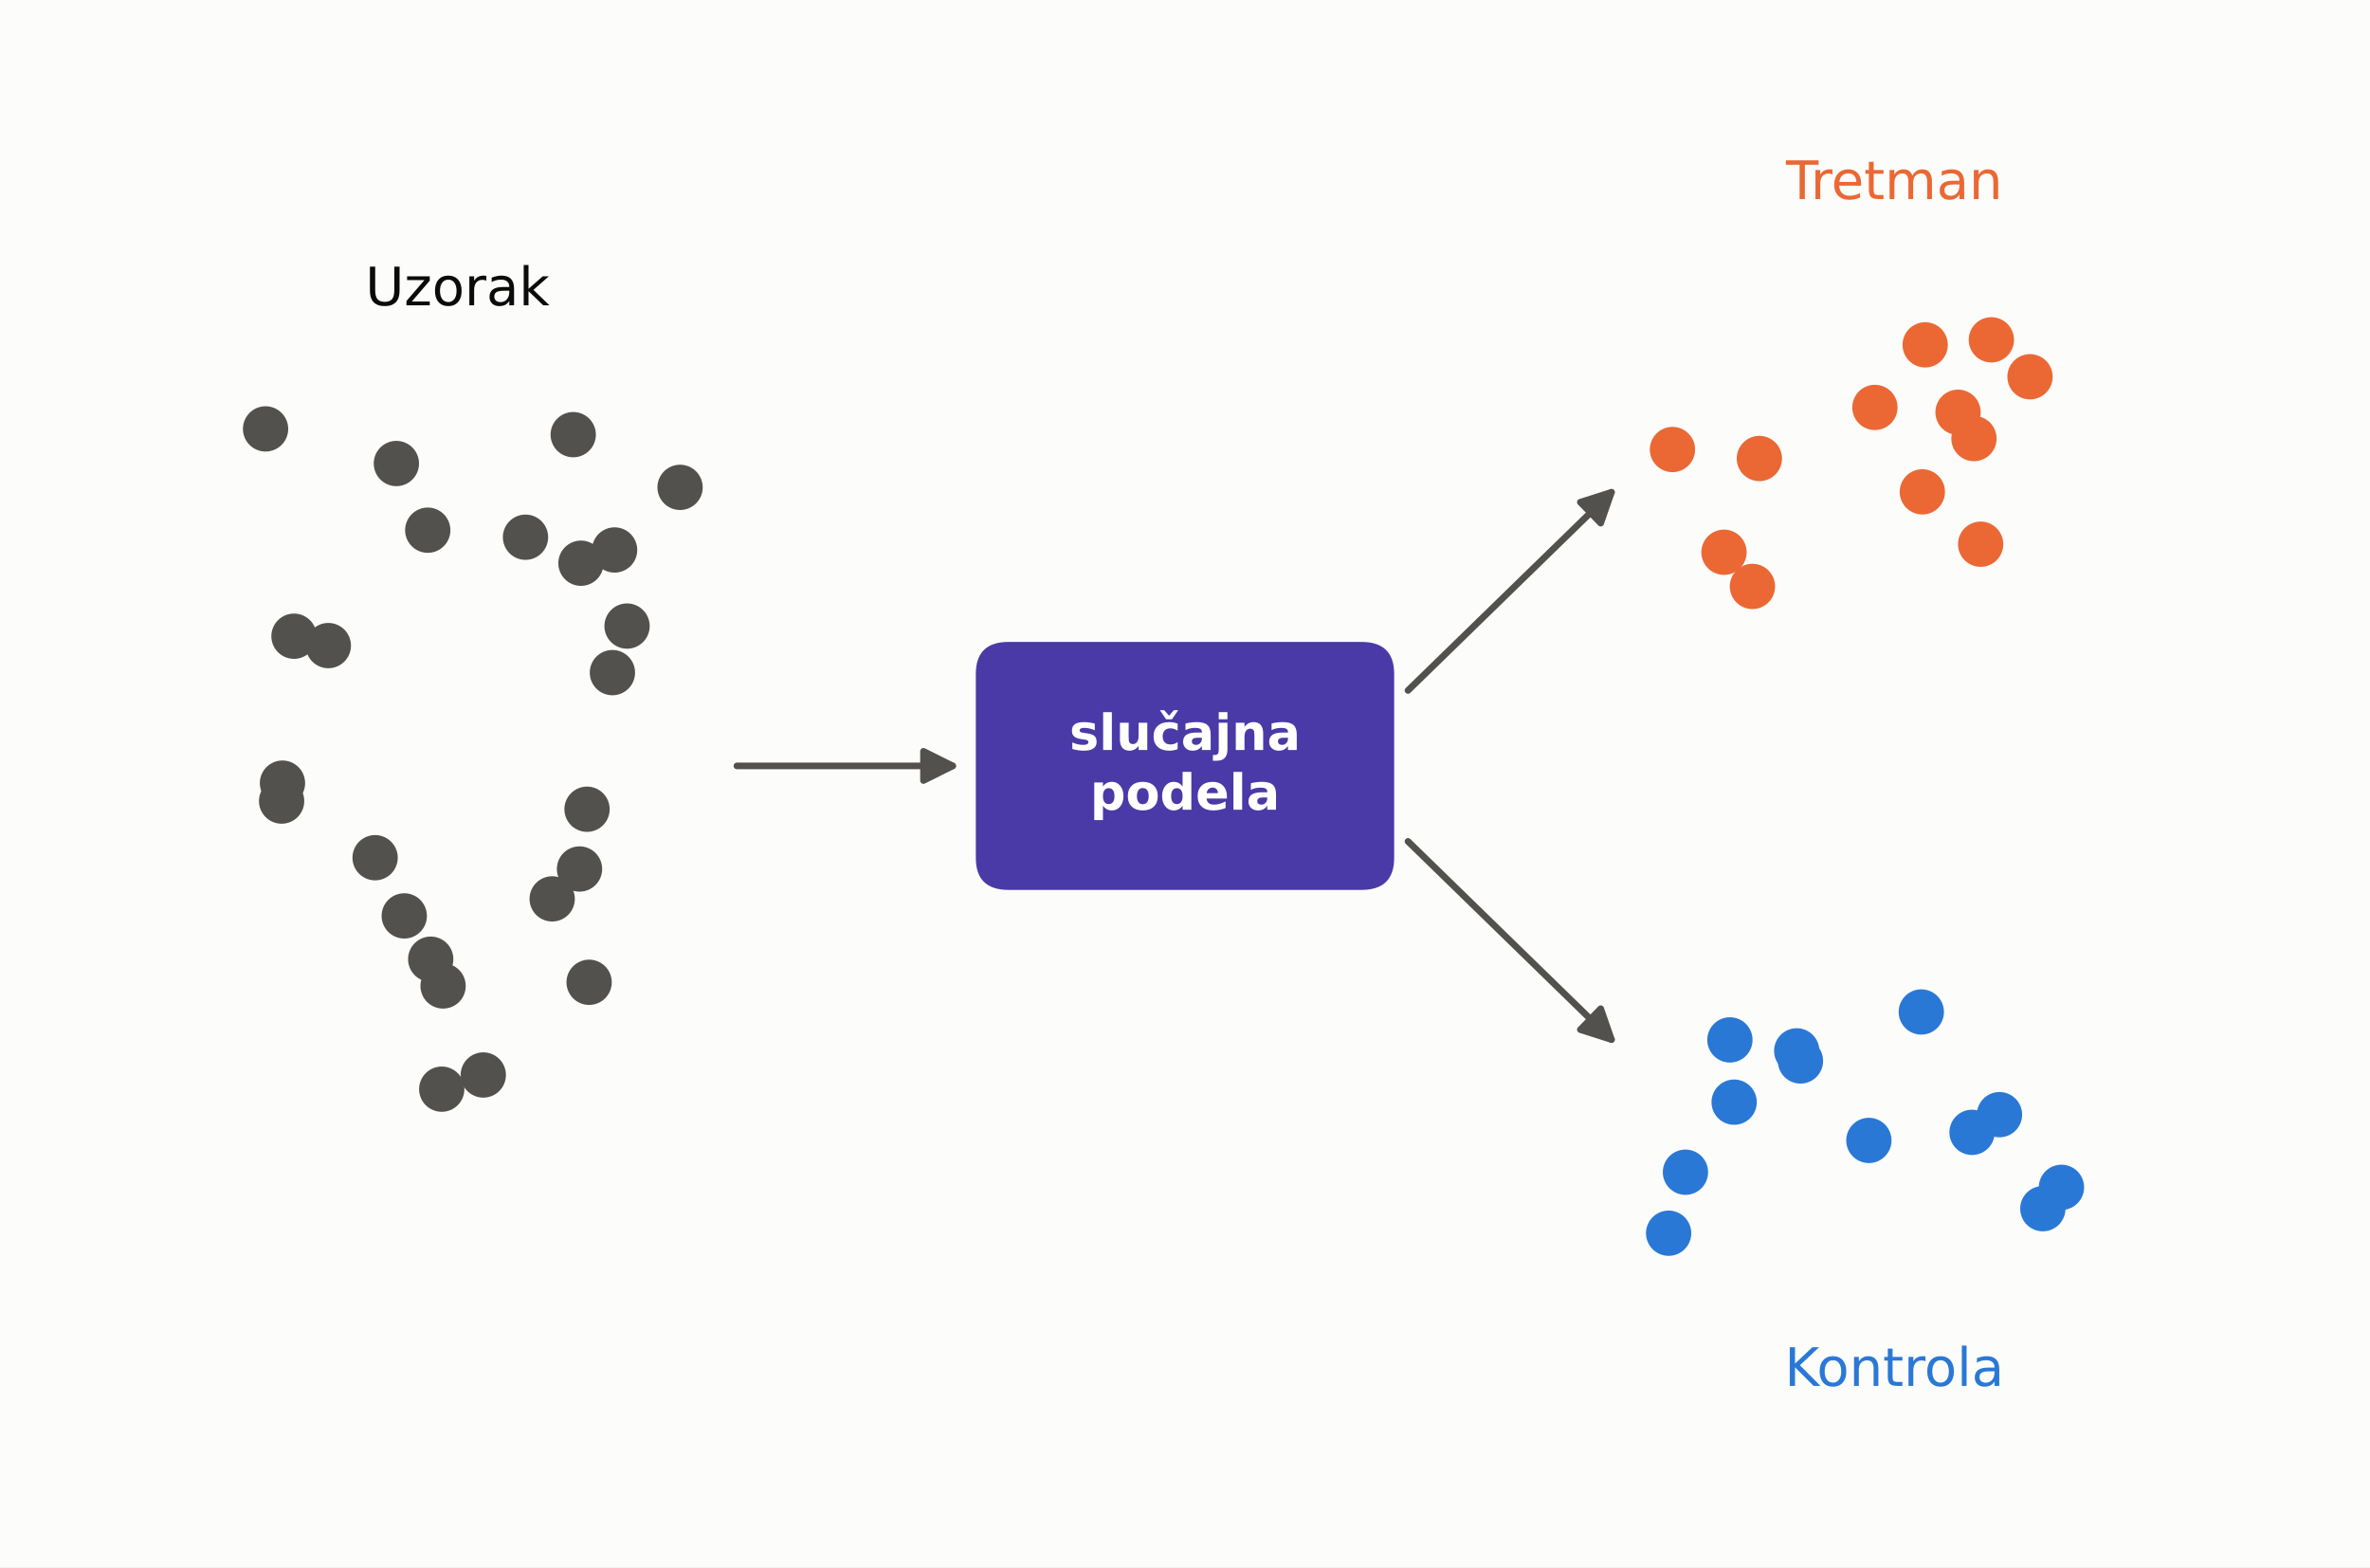
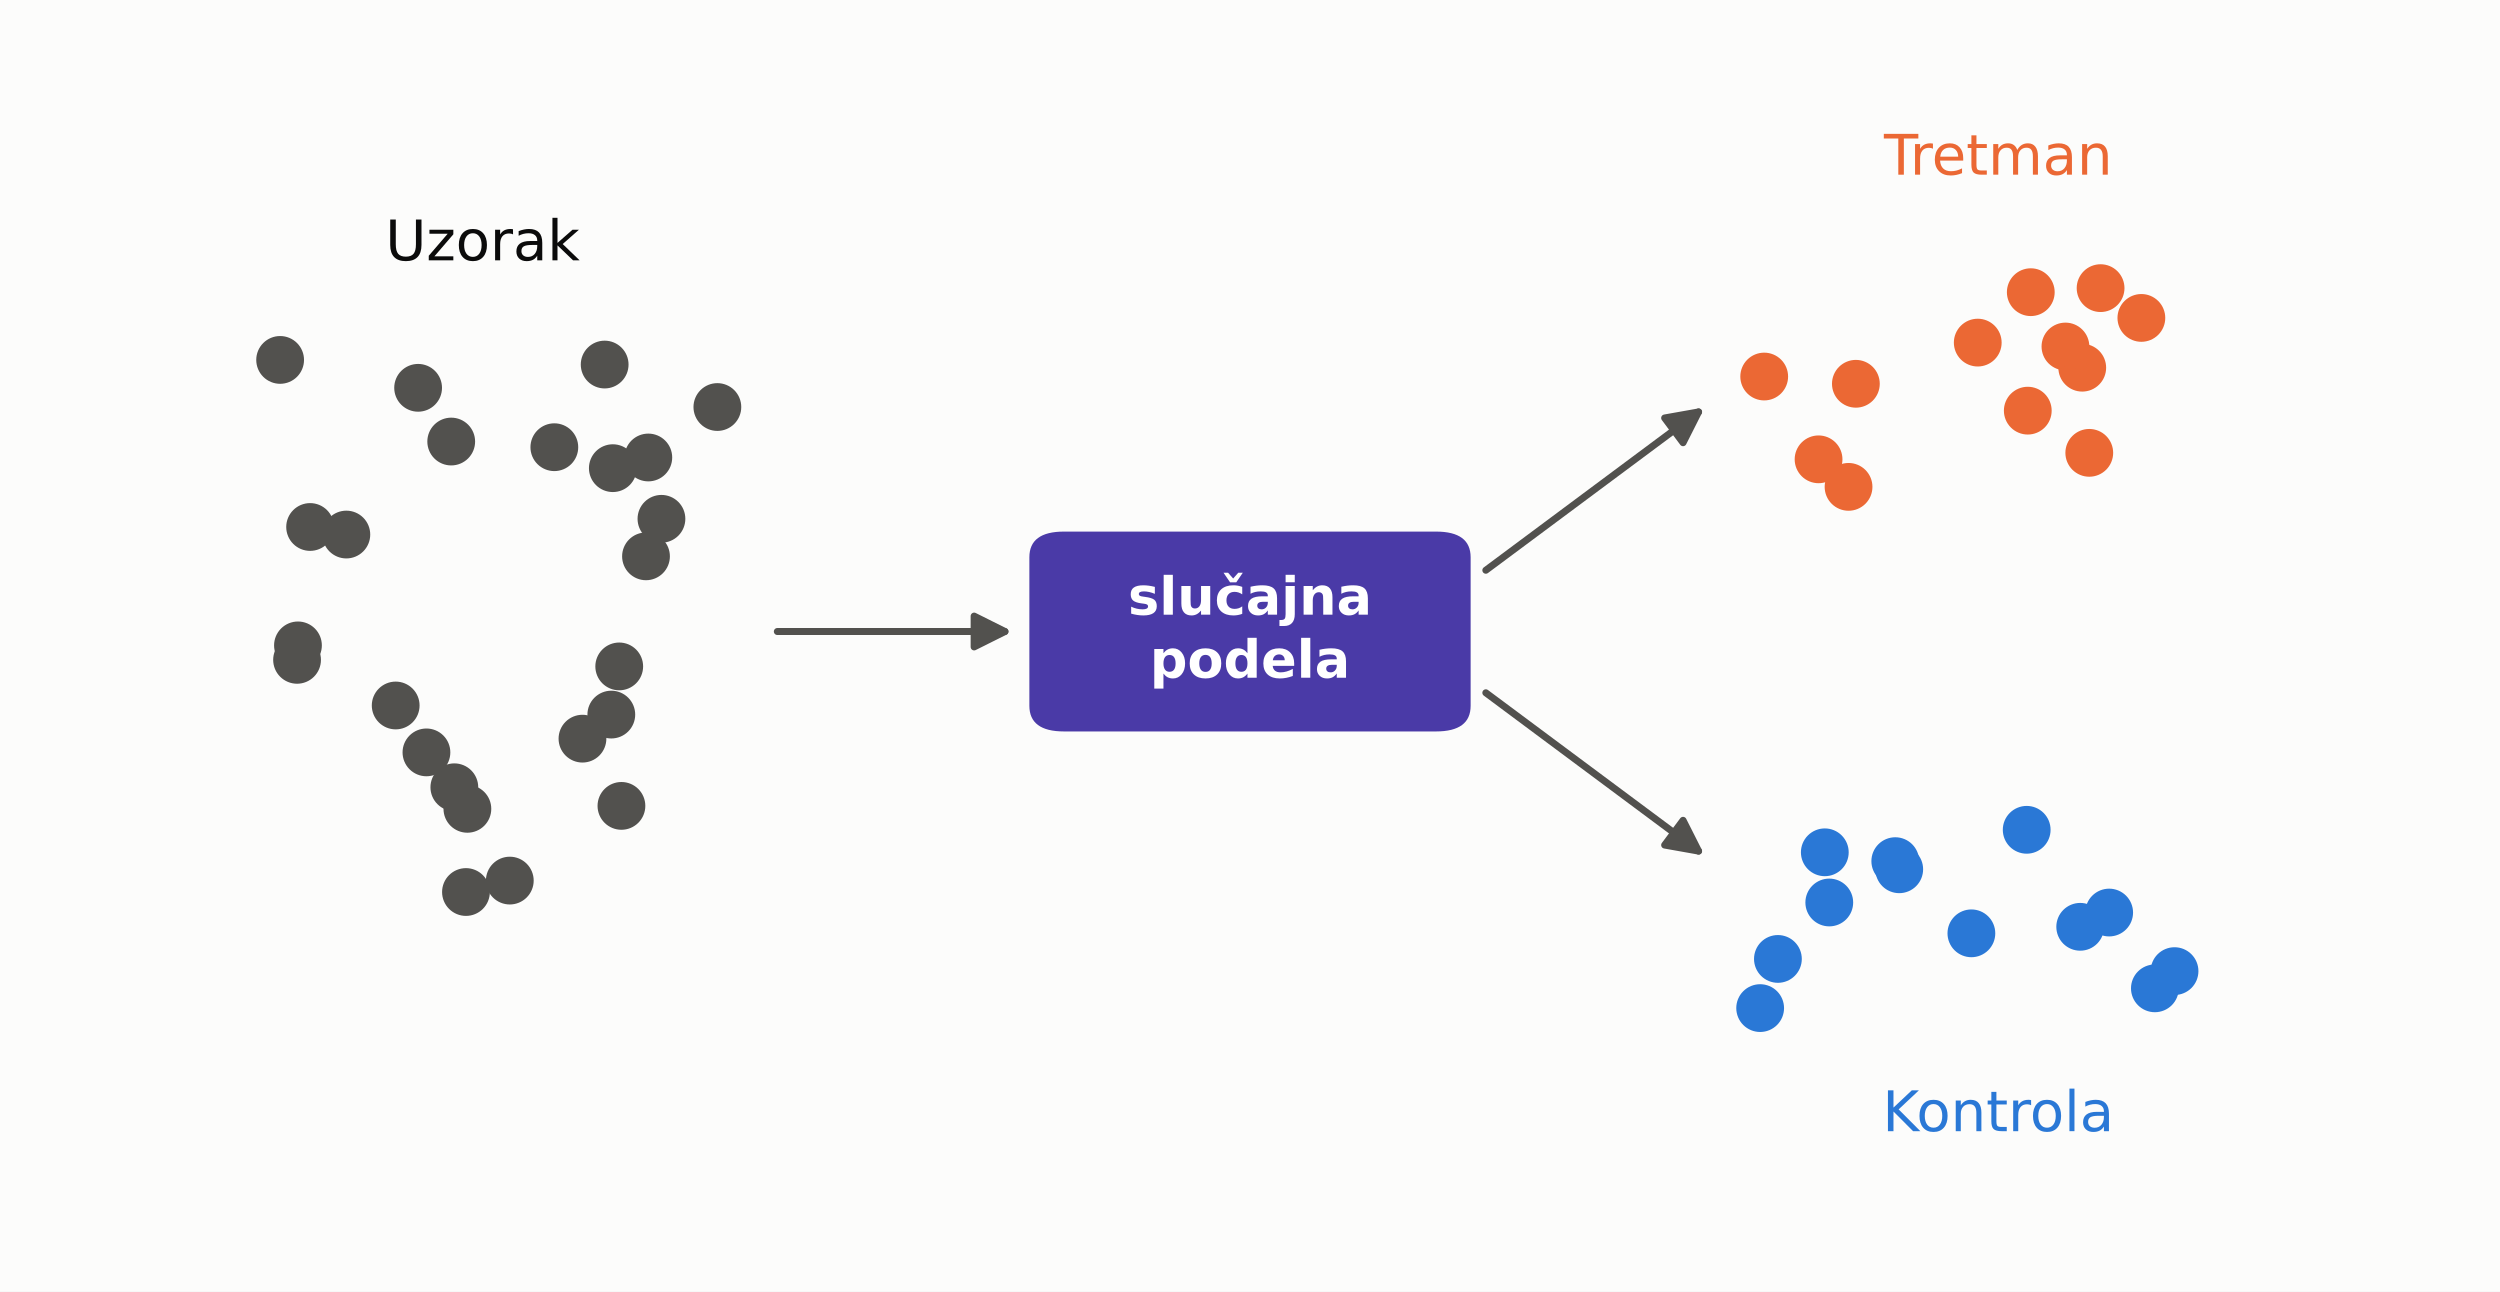
- <svg xmlns="http://www.w3.org/2000/svg" xmlns:xlink="http://www.w3.org/1999/xlink" width="714.24pt" height="472.32pt" viewBox="0 0 714.24 472.32" version="1.1">
+ <svg xmlns="http://www.w3.org/2000/svg" xmlns:xlink="http://www.w3.org/1999/xlink" width="714.24pt" height="369pt" viewBox="0 0 714.24 369" version="1.1">
  <defs>
    <style type="text/css">*{stroke-linejoin: round; stroke-linecap: butt}</style>
  </defs>
  <g id="figure_1">
    <g id="patch_1">
-       <path d="M 0 472.32  L 714.24 472.32  L 714.24 0  L 0 0  z " style="fill: #fcfcfb" />
+       <path d="M 0 369  L 714.24 369  L 714.24 0  L 0 0  z " style="fill: #fcfcfb" />
    </g>
    <g id="axes_1">
      <g id="PathCollection_1">
        <defs>
-           <path id="m6fef6db5f2" d="M 0 6.325  C 1.677 6.325 3.286 5.658 4.472 4.472  C 5.658 3.286 6.325 1.677 6.325 0  C 6.325 -1.677 5.658 -3.286 4.472 -4.472  C 3.286 -5.658 1.677 -6.325 0 -6.325  C -1.677 -6.325 -3.286 -5.658 -4.472 -4.472  C -5.658 -3.286 -6.325 -1.677 -6.325 0  C -6.325 1.677 -5.658 3.286 -4.472 4.472  C -3.286 5.658 -1.677 6.325 0 6.325  z " style="stroke: #52514e" />
+           <path id="m71804b2f49" d="M 0 6.325  C 1.677 6.325 3.286 5.658 4.472 4.472  C 5.658 3.286 6.325 1.677 6.325 0  C 6.325 -1.677 5.658 -3.286 4.472 -4.472  C 3.286 -5.658 1.677 -6.325 0 -6.325  C -1.677 -6.325 -3.286 -5.658 -4.472 -4.472  C -5.658 -3.286 -6.325 -1.677 -6.325 0  C -6.325 1.677 -5.658 3.286 -4.472 4.472  C -3.286 5.658 -1.677 6.325 0 6.325  z " style="stroke: #52514e" />
        </defs>
-         <g clip-path="url(#p0da138a8fe)">
-           <use xlink:href="#m6fef6db5f2" x="176.911" y="243.873" style="fill: #52514e; stroke: #52514e" />
-           <use xlink:href="#m6fef6db5f2" x="188.973" y="188.675" style="fill: #52514e; stroke: #52514e" />
-           <use xlink:href="#m6fef6db5f2" x="80.033" y="129.256" style="fill: #52514e; stroke: #52514e" />
-           <use xlink:href="#m6fef6db5f2" x="175.084" y="169.735" style="fill: #52514e; stroke: #52514e" />
-           <use xlink:href="#m6fef6db5f2" x="84.87" y="241.416" style="fill: #52514e; stroke: #52514e" />
-           <use xlink:href="#m6fef6db5f2" x="119.455" y="139.689" style="fill: #52514e; stroke: #52514e" />
-           <use xlink:href="#m6fef6db5f2" x="158.371" y="161.898" style="fill: #52514e; stroke: #52514e" />
-           <use xlink:href="#m6fef6db5f2" x="129.804" y="289.067" style="fill: #52514e; stroke: #52514e" />
-           <use xlink:href="#m6fef6db5f2" x="145.647" y="323.965" style="fill: #52514e; stroke: #52514e" />
-           <use xlink:href="#m6fef6db5f2" x="184.56" y="202.706" style="fill: #52514e; stroke: #52514e" />
-           <use xlink:href="#m6fef6db5f2" x="174.649" y="261.886" style="fill: #52514e; stroke: #52514e" />
-           <use xlink:href="#m6fef6db5f2" x="204.949" y="146.874" style="fill: #52514e; stroke: #52514e" />
-           <use xlink:href="#m6fef6db5f2" x="177.542" y="296.029" style="fill: #52514e; stroke: #52514e" />
-           <use xlink:href="#m6fef6db5f2" x="133.126" y="328.238" style="fill: #52514e; stroke: #52514e" />
-           <use xlink:href="#m6fef6db5f2" x="88.6" y="191.733" style="fill: #52514e; stroke: #52514e" />
-           <use xlink:href="#m6fef6db5f2" x="172.75" y="130.989" style="fill: #52514e; stroke: #52514e" />
-           <use xlink:href="#m6fef6db5f2" x="113.046" y="258.484" style="fill: #52514e; stroke: #52514e" />
-           <use xlink:href="#m6fef6db5f2" x="133.53" y="297.132" style="fill: #52514e; stroke: #52514e" />
-           <use xlink:href="#m6fef6db5f2" x="85.127" y="236.009" style="fill: #52514e; stroke: #52514e" />
-           <use xlink:href="#m6fef6db5f2" x="98.949" y="194.559" style="fill: #52514e; stroke: #52514e" />
-           <use xlink:href="#m6fef6db5f2" x="128.912" y="159.781" style="fill: #52514e; stroke: #52514e" />
-           <use xlink:href="#m6fef6db5f2" x="166.409" y="270.889" style="fill: #52514e; stroke: #52514e" />
-           <use xlink:href="#m6fef6db5f2" x="185.22" y="165.742" style="fill: #52514e; stroke: #52514e" />
-           <use xlink:href="#m6fef6db5f2" x="121.833" y="276.022" style="fill: #52514e; stroke: #52514e" />
+         <g clip-path="url(#pe030364ec5)">
+           <use xlink:href="#m71804b2f49" x="176.911" y="190.393" style="fill: #52514e; stroke: #52514e" />
+           <use xlink:href="#m71804b2f49" x="188.973" y="148.223" style="fill: #52514e; stroke: #52514e" />
+           <use xlink:href="#m71804b2f49" x="80.033" y="102.828" style="fill: #52514e; stroke: #52514e" />
+           <use xlink:href="#m71804b2f49" x="175.084" y="133.753" style="fill: #52514e; stroke: #52514e" />
+           <use xlink:href="#m71804b2f49" x="84.87" y="188.516" style="fill: #52514e; stroke: #52514e" />
+           <use xlink:href="#m71804b2f49" x="119.455" y="110.798" style="fill: #52514e; stroke: #52514e" />
+           <use xlink:href="#m71804b2f49" x="158.371" y="127.766" style="fill: #52514e; stroke: #52514e" />
+           <use xlink:href="#m71804b2f49" x="129.804" y="224.92" style="fill: #52514e; stroke: #52514e" />
+           <use xlink:href="#m71804b2f49" x="145.647" y="251.581" style="fill: #52514e; stroke: #52514e" />
+           <use xlink:href="#m71804b2f49" x="184.56" y="158.942" style="fill: #52514e; stroke: #52514e" />
+           <use xlink:href="#m71804b2f49" x="174.649" y="204.154" style="fill: #52514e; stroke: #52514e" />
+           <use xlink:href="#m71804b2f49" x="204.949" y="116.287" style="fill: #52514e; stroke: #52514e" />
+           <use xlink:href="#m71804b2f49" x="177.542" y="230.239" style="fill: #52514e; stroke: #52514e" />
+           <use xlink:href="#m71804b2f49" x="133.126" y="254.846" style="fill: #52514e; stroke: #52514e" />
+           <use xlink:href="#m71804b2f49" x="88.6" y="150.559" style="fill: #52514e; stroke: #52514e" />
+           <use xlink:href="#m71804b2f49" x="172.75" y="104.151" style="fill: #52514e; stroke: #52514e" />
+           <use xlink:href="#m71804b2f49" x="113.046" y="201.555" style="fill: #52514e; stroke: #52514e" />
+           <use xlink:href="#m71804b2f49" x="133.53" y="231.082" style="fill: #52514e; stroke: #52514e" />
+           <use xlink:href="#m71804b2f49" x="85.127" y="184.385" style="fill: #52514e; stroke: #52514e" />
+           <use xlink:href="#m71804b2f49" x="98.949" y="152.718" style="fill: #52514e; stroke: #52514e" />
+           <use xlink:href="#m71804b2f49" x="128.912" y="126.148" style="fill: #52514e; stroke: #52514e" />
+           <use xlink:href="#m71804b2f49" x="166.409" y="211.032" style="fill: #52514e; stroke: #52514e" />
+           <use xlink:href="#m71804b2f49" x="185.22" y="130.702" style="fill: #52514e; stroke: #52514e" />
+           <use xlink:href="#m71804b2f49" x="121.833" y="214.954" style="fill: #52514e; stroke: #52514e" />
        </g>
      </g>
      <g id="patch_2">
-         <path d="M 303.951 268.191  L 410.289 268.191  Q 420.155 268.191 420.155 258.582  L 420.155 203.061  Q 420.155 193.452 410.289 193.452  L 303.951 193.452  Q 294.085 193.452 294.085 203.061  L 294.085 258.582  Q 294.085 268.191 303.951 268.191  z " clip-path="url(#p0da138a8fe)" style="fill: #4a3aa7" />
+         <path d="M 303.951 208.971  L 410.289 208.971  Q 420.155 208.971 420.155 201.63  L 420.155 159.213  Q 420.155 151.872 410.289 151.872  L 303.951 151.872  Q 294.085 151.872 294.085 159.213  L 294.085 201.63  Q 294.085 208.971 303.951 208.971  z " clip-path="url(#pe030364ec5)" style="fill: #4a3aa7" />
      </g>
      <g id="patch_3">
-         <path d="M 222.084 230.821  Q 255.715 230.821 287.109 230.821  " clip-path="url(#p0da138a8fe)" style="fill: none; stroke: #52514e; stroke-width: 2; stroke-linecap: round" />
-         <path d="M 278.309 226.421  L 287.109 230.821  L 278.309 235.221  z " clip-path="url(#p0da138a8fe)" style="fill: #52514e; stroke: #52514e; stroke-width: 2; stroke-linecap: round" />
+         <path d="M 222.084 180.421  Q 255.715 180.421 287.109 180.421  " clip-path="url(#pe030364ec5)" style="fill: none; stroke: #52514e; stroke-width: 2; stroke-linecap: round" />
+         <path d="M 278.309 176.021  L 287.109 180.421  L 278.309 184.821  z " clip-path="url(#pe030364ec5)" style="fill: #52514e; stroke: #52514e; stroke-width: 2; stroke-linecap: round" />
      </g>
      <g id="patch_4">
-         <path d="M 424.327 208.073  Q 455.783 177.436 485.638 148.359  " clip-path="url(#p0da138a8fe)" style="fill: none; stroke: #52514e; stroke-width: 2; stroke-linecap: round" />
-         <path d="M 476.264 151.347  L 485.638 148.359  L 482.403 157.651  z " clip-path="url(#p0da138a8fe)" style="fill: #52514e; stroke: #52514e; stroke-width: 2; stroke-linecap: round" />
+         <path d="M 424.499 162.914  Q 455.784 139.635 485.275 117.692  " clip-path="url(#pe030364ec5)" style="fill: none; stroke: #52514e; stroke-width: 2; stroke-linecap: round" />
+         <path d="M 475.588 119.415  L 485.275 117.692  L 480.842 126.475  z " clip-path="url(#pe030364ec5)" style="fill: #52514e; stroke: #52514e; stroke-width: 2; stroke-linecap: round" />
      </g>
      <g id="PathCollection_2">
        <defs>
-           <path id="me9290c86d4" d="M 0 6.325  C 1.677 6.325 3.286 5.658 4.472 4.472  C 5.658 3.286 6.325 1.677 6.325 0  C 6.325 -1.677 5.658 -3.286 4.472 -4.472  C 3.286 -5.658 1.677 -6.325 0 -6.325  C -1.677 -6.325 -3.286 -5.658 -4.472 -4.472  C -5.658 -3.286 -6.325 -1.677 -6.325 0  C -6.325 1.677 -5.658 3.286 -4.472 4.472  C -3.286 5.658 -1.677 6.325 0 6.325  z " style="stroke: #eb6834" />
+           <path id="m08672ed408" d="M 0 6.325  C 1.677 6.325 3.286 5.658 4.472 4.472  C 5.658 3.286 6.325 1.677 6.325 0  C 6.325 -1.677 5.658 -3.286 4.472 -4.472  C 3.286 -5.658 1.677 -6.325 0 -6.325  C -1.677 -6.325 -3.286 -5.658 -4.472 -4.472  C -5.658 -3.286 -6.325 -1.677 -6.325 0  C -6.325 1.677 -5.658 3.286 -4.472 4.472  C -3.286 5.658 -1.677 6.325 0 6.325  z " style="stroke: #eb6834" />
        </defs>
-         <g clip-path="url(#p0da138a8fe)">
-           <use xlink:href="#me9290c86d4" x="596.898" y="164.007" style="fill: #eb6834; stroke: #eb6834" />
-           <use xlink:href="#me9290c86d4" x="528.123" y="176.729" style="fill: #eb6834; stroke: #eb6834" />
-           <use xlink:href="#me9290c86d4" x="611.781" y="113.548" style="fill: #eb6834; stroke: #eb6834" />
-           <use xlink:href="#me9290c86d4" x="600.129" y="102.413" style="fill: #eb6834; stroke: #eb6834" />
-           <use xlink:href="#me9290c86d4" x="565.035" y="122.784" style="fill: #eb6834; stroke: #eb6834" />
-           <use xlink:href="#me9290c86d4" x="519.557" y="166.43" style="fill: #eb6834; stroke: #eb6834" />
-           <use xlink:href="#me9290c86d4" x="594.89" y="132.167" style="fill: #eb6834; stroke: #eb6834" />
-           <use xlink:href="#me9290c86d4" x="580.187" y="103.925" style="fill: #eb6834; stroke: #eb6834" />
-           <use xlink:href="#me9290c86d4" x="590.09" y="124.241" style="fill: #eb6834; stroke: #eb6834" />
-           <use xlink:href="#me9290c86d4" x="579.328" y="148.228" style="fill: #eb6834; stroke: #eb6834" />
-           <use xlink:href="#me9290c86d4" x="504.026" y="135.47" style="fill: #eb6834; stroke: #eb6834" />
-           <use xlink:href="#me9290c86d4" x="530.215" y="138.179" style="fill: #eb6834; stroke: #eb6834" />
+         <g clip-path="url(#pe030364ec5)">
+           <use xlink:href="#m08672ed408" x="596.898" y="129.376" style="fill: #eb6834; stroke: #eb6834" />
+           <use xlink:href="#m08672ed408" x="528.123" y="139.096" style="fill: #eb6834; stroke: #eb6834" />
+           <use xlink:href="#m08672ed408" x="611.781" y="90.827" style="fill: #eb6834; stroke: #eb6834" />
+           <use xlink:href="#m08672ed408" x="600.129" y="82.32" style="fill: #eb6834; stroke: #eb6834" />
+           <use xlink:href="#m08672ed408" x="565.035" y="97.883" style="fill: #eb6834; stroke: #eb6834" />
+           <use xlink:href="#m08672ed408" x="519.557" y="131.228" style="fill: #eb6834; stroke: #eb6834" />
+           <use xlink:href="#m08672ed408" x="594.89" y="105.051" style="fill: #eb6834; stroke: #eb6834" />
+           <use xlink:href="#m08672ed408" x="580.187" y="83.475" style="fill: #eb6834; stroke: #eb6834" />
+           <use xlink:href="#m08672ed408" x="590.09" y="98.996" style="fill: #eb6834; stroke: #eb6834" />
+           <use xlink:href="#m08672ed408" x="579.328" y="117.322" style="fill: #eb6834; stroke: #eb6834" />
+           <use xlink:href="#m08672ed408" x="504.026" y="107.575" style="fill: #eb6834; stroke: #eb6834" />
+           <use xlink:href="#m08672ed408" x="530.215" y="109.645" style="fill: #eb6834; stroke: #eb6834" />
        </g>
      </g>
      <g id="patch_5">
-         <path d="M 424.327 253.57  Q 455.783 284.207 485.638 313.284  " clip-path="url(#p0da138a8fe)" style="fill: none; stroke: #52514e; stroke-width: 2; stroke-linecap: round" />
-         <path d="M 482.403 303.992  L 485.638 313.284  L 476.264 310.296  z " clip-path="url(#p0da138a8fe)" style="fill: #52514e; stroke: #52514e; stroke-width: 2; stroke-linecap: round" />
+         <path d="M 424.499 197.929  Q 455.784 221.208 485.275 243.151  " clip-path="url(#pe030364ec5)" style="fill: none; stroke: #52514e; stroke-width: 2; stroke-linecap: round" />
+         <path d="M 480.842 234.368  L 485.275 243.151  L 475.588 241.428  z " clip-path="url(#pe030364ec5)" style="fill: #52514e; stroke: #52514e; stroke-width: 2; stroke-linecap: round" />
      </g>
      <g id="PathCollection_3">
        <defs>
-           <path id="me30830eb49" d="M 0 6.325  C 1.677 6.325 3.286 5.658 4.472 4.472  C 5.658 3.286 6.325 1.677 6.325 0  C 6.325 -1.677 5.658 -3.286 4.472 -4.472  C 3.286 -5.658 1.677 -6.325 0 -6.325  C -1.677 -6.325 -3.286 -5.658 -4.472 -4.472  C -5.658 -3.286 -6.325 -1.677 -6.325 0  C -6.325 1.677 -5.658 3.286 -4.472 4.472  C -3.286 5.658 -1.677 6.325 0 6.325  z " style="stroke: #2a78d6" />
+           <path id="m94cf99b9bd" d="M 0 6.325  C 1.677 6.325 3.286 5.658 4.472 4.472  C 5.658 3.286 6.325 1.677 6.325 0  C 6.325 -1.677 5.658 -3.286 4.472 -4.472  C 3.286 -5.658 1.677 -6.325 0 -6.325  C -1.677 -6.325 -3.286 -5.658 -4.472 -4.472  C -5.658 -3.286 -6.325 -1.677 -6.325 0  C -6.325 1.677 -5.658 3.286 -4.472 4.472  C -3.286 5.658 -1.677 6.325 0 6.325  z " style="stroke: #2a78d6" />
        </defs>
-         <g clip-path="url(#p0da138a8fe)">
-           <use xlink:href="#me30830eb49" x="621.255" y="357.82" style="fill: #2a78d6; stroke: #2a78d6" />
-           <use xlink:href="#me30830eb49" x="507.942" y="353.261" style="fill: #2a78d6; stroke: #2a78d6" />
-           <use xlink:href="#me30830eb49" x="541.475" y="316.695" style="fill: #2a78d6; stroke: #2a78d6" />
-           <use xlink:href="#me30830eb49" x="579.018" y="304.973" style="fill: #2a78d6; stroke: #2a78d6" />
-           <use xlink:href="#me30830eb49" x="594.307" y="341.249" style="fill: #2a78d6; stroke: #2a78d6" />
-           <use xlink:href="#me30830eb49" x="615.642" y="364.255" style="fill: #2a78d6; stroke: #2a78d6" />
-           <use xlink:href="#me30830eb49" x="502.87" y="371.647" style="fill: #2a78d6; stroke: #2a78d6" />
-           <use xlink:href="#me30830eb49" x="602.58" y="335.917" style="fill: #2a78d6; stroke: #2a78d6" />
-           <use xlink:href="#me30830eb49" x="522.617" y="332.153" style="fill: #2a78d6; stroke: #2a78d6" />
-           <use xlink:href="#me30830eb49" x="521.34" y="313.389" style="fill: #2a78d6; stroke: #2a78d6" />
-           <use xlink:href="#me30830eb49" x="563.217" y="343.687" style="fill: #2a78d6; stroke: #2a78d6" />
-           <use xlink:href="#me30830eb49" x="542.603" y="319.734" style="fill: #2a78d6; stroke: #2a78d6" />
+         <g clip-path="url(#pe030364ec5)">
+           <use xlink:href="#m94cf99b9bd" x="621.255" y="277.446" style="fill: #2a78d6; stroke: #2a78d6" />
+           <use xlink:href="#m94cf99b9bd" x="507.942" y="273.963" style="fill: #2a78d6; stroke: #2a78d6" />
+           <use xlink:href="#m94cf99b9bd" x="541.475" y="246.027" style="fill: #2a78d6; stroke: #2a78d6" />
+           <use xlink:href="#m94cf99b9bd" x="579.018" y="237.072" style="fill: #2a78d6; stroke: #2a78d6" />
+           <use xlink:href="#m94cf99b9bd" x="594.307" y="264.786" style="fill: #2a78d6; stroke: #2a78d6" />
+           <use xlink:href="#m94cf99b9bd" x="615.642" y="282.362" style="fill: #2a78d6; stroke: #2a78d6" />
+           <use xlink:href="#m94cf99b9bd" x="502.87" y="288.01" style="fill: #2a78d6; stroke: #2a78d6" />
+           <use xlink:href="#m94cf99b9bd" x="602.58" y="260.712" style="fill: #2a78d6; stroke: #2a78d6" />
+           <use xlink:href="#m94cf99b9bd" x="522.617" y="257.837" style="fill: #2a78d6; stroke: #2a78d6" />
+           <use xlink:href="#m94cf99b9bd" x="521.34" y="243.501" style="fill: #2a78d6; stroke: #2a78d6" />
+           <use xlink:href="#m94cf99b9bd" x="563.217" y="266.648" style="fill: #2a78d6; stroke: #2a78d6" />
+           <use xlink:href="#m94cf99b9bd" x="542.603" y="248.349" style="fill: #2a78d6; stroke: #2a78d6" />
        </g>
      </g>
      <g id="text_1">
-         <g style="fill: #0b0b0b" transform="translate(110.0959 92.01951) scale(0.16 -0.16)">
+         <g style="fill: #0b0b0b" transform="translate(110.0959 74.37951) scale(0.16 -0.16)">
          <defs>
            <path id="DejaVuSans-38" d="M 556 4666  L 1191 4666  L 1191 1831  Q 1191 1081 1462 751  Q 1734 422 2344 422  Q 2950 422 3222 751  Q 3494 1081 3494 1831  L 3494 4666  L 4128 4666  L 4128 1753  Q 4128 841 3676 375  Q 3225 -91 2344 -91  Q 1459 -91 1007 375  Q 556 841 556 1753  L 556 4666  z " transform="scale(0.015625)" />
            <path id="DejaVuSans-5d" d="M 353 3500  L 3084 3500  L 3084 2975  L 922 459  L 3084 459  L 3084 0  L 275 0  L 275 525  L 2438 3041  L 353 3041  L 353 3500  z " transform="scale(0.015625)" />
            <path id="DejaVuSans-52" d="M 1959 3097  Q 1497 3097 1228 2736  Q 959 2375 959 1747  Q 959 1119 1226 758  Q 1494 397 1959 397  Q 2419 397 2687 759  Q 2956 1122 2956 1747  Q 2956 2369 2687 2733  Q 2419 3097 1959 3097  z M 1959 3584  Q 2709 3584 3137 3096  Q 3566 2609 3566 1747  Q 3566 888 3137 398  Q 2709 -91 1959 -91  Q 1206 -91 779 398  Q 353 888 353 1747  Q 353 2609 779 3096  Q 1206 3584 1959 3584  z " transform="scale(0.015625)" />
            <path id="DejaVuSans-55" d="M 2631 2963  Q 2534 3019 2420 3045  Q 2306 3072 2169 3072  Q 1681 3072 1420 2755  Q 1159 2438 1159 1844  L 1159 0  L 581 0  L 581 3500  L 1159 3500  L 1159 2956  Q 1341 3275 1631 3429  Q 1922 3584 2338 3584  Q 2397 3584 2469 3576  Q 2541 3569 2628 3553  L 2631 2963  z " transform="scale(0.015625)" />
            <path id="DejaVuSans-44" d="M 2194 1759  Q 1497 1759 1228 1600  Q 959 1441 959 1056  Q 959 750 1161 570  Q 1363 391 1709 391  Q 2188 391 2477 730  Q 2766 1069 2766 1631  L 2766 1759  L 2194 1759  z M 3341 1997  L 3341 0  L 2766 0  L 2766 531  Q 2569 213 2275 61  Q 1981 -91 1556 -91  Q 1019 -91 701 211  Q 384 513 384 1019  Q 384 1609 779 1909  Q 1175 2209 1959 2209  L 2766 2209  L 2766 2266  Q 2766 2663 2505 2880  Q 2244 3097 1772 3097  Q 1472 3097 1187 3025  Q 903 2953 641 2809  L 641 3341  Q 956 3463 1253 3523  Q 1550 3584 1831 3584  Q 2591 3584 2966 3190  Q 3341 2797 3341 1997  z " transform="scale(0.015625)" />
            <path id="DejaVuSans-4e" d="M 581 4863  L 1159 4863  L 1159 1991  L 2875 3500  L 3609 3500  L 1753 1863  L 3688 0  L 2938 0  L 1159 1709  L 1159 0  L 581 0  L 581 4863  z " transform="scale(0.015625)" />
          </defs>
          <use xlink:href="#DejaVuSans-38" />
          <use xlink:href="#DejaVuSans-5d" transform="translate(73.1875 0)" />
          <use xlink:href="#DejaVuSans-52" transform="translate(125.6719 0)" />
          <use xlink:href="#DejaVuSans-55" transform="translate(186.8594 0)" />
          <use xlink:href="#DejaVuSans-44" transform="translate(227.9688 0)" />
          <use xlink:href="#DejaVuSans-4e" transform="translate(289.25 0)" />
        </g>
      </g>
      <g id="text_2">
-         <g style="fill: #ffffff" transform="translate(322.2673 226.0165) scale(0.15 -0.15)">
+         <g style="fill: #ffffff" transform="translate(322.2673 175.6165) scale(0.15 -0.15)">
          <defs>
            <path id="DejaVuSans-Bold-56" d="M 3272 3391  L 3272 2541  Q 2913 2691 2578 2766  Q 2244 2841 1947 2841  Q 1628 2841 1473 2761  Q 1319 2681 1319 2516  Q 1319 2381 1436 2309  Q 1553 2238 1856 2203  L 2053 2175  Q 2913 2066 3209 1816  Q 3506 1566 3506 1031  Q 3506 472 3093 190  Q 2681 -91 1863 -91  Q 1516 -91 1145 -36  Q 775 19 384 128  L 384 978  Q 719 816 1070 734  Q 1422 653 1784 653  Q 2113 653 2278 743  Q 2444 834 2444 1013  Q 2444 1163 2330 1236  Q 2216 1309 1875 1350  L 1678 1375  Q 931 1469 631 1722  Q 331 1975 331 2491  Q 331 3047 712 3315  Q 1094 3584 1881 3584  Q 2191 3584 2531 3537  Q 2872 3491 3272 3391  z " transform="scale(0.015625)" />
            <path id="DejaVuSans-Bold-4f" d="M 538 4863  L 1656 4863  L 1656 0  L 538 0  L 538 4863  z " transform="scale(0.015625)" />
            <path id="DejaVuSans-Bold-58" d="M 500 1363  L 500 3500  L 1625 3500  L 1625 3150  Q 1625 2866 1622 2436  Q 1619 2006 1619 1863  Q 1619 1441 1641 1255  Q 1663 1069 1716 984  Q 1784 875 1895 815  Q 2006 756 2150 756  Q 2500 756 2700 1025  Q 2900 1294 2900 1772  L 2900 3500  L 4019 3500  L 4019 0  L 2900 0  L 2900 506  Q 2647 200 2364 54  Q 2081 -91 1741 -91  Q 1134 -91 817 281  Q 500 653 500 1363  z " transform="scale(0.015625)" />
            <path id="DejaVuSans-Bold-cf" d="M 3366 3391  L 3366 2478  Q 3138 2634 2908 2709  Q 2678 2784 2431 2784  Q 1963 2784 1702 2511  Q 1441 2238 1441 1747  Q 1441 1256 1702 982  Q 1963 709 2431 709  Q 2694 709 2930 787  Q 3166 866 3366 1019  L 3366 103  Q 3103 6 2833 -42  Q 2563 -91 2291 -91  Q 1344 -91 809 395  Q 275 881 275 1747  Q 275 2613 809 3098  Q 1344 3584 2291 3584  Q 2566 3584 2833 3536  Q 3100 3488 3366 3391  z M 1881 3944  L 1081 5119  L 1637 5119  L 2259 4409  L 2881 5119  L 3437 5119  L 2637 3944  L 1881 3944  z " transform="scale(0.015625)" />
            <path id="DejaVuSans-Bold-44" d="M 2106 1575  Q 1756 1575 1579 1456  Q 1403 1338 1403 1106  Q 1403 894 1545 773  Q 1688 653 1941 653  Q 2256 653 2472 879  Q 2688 1106 2688 1447  L 2688 1575  L 2106 1575  z M 3816 1997  L 3816 0  L 2688 0  L 2688 519  Q 2463 200 2181 54  Q 1900 -91 1497 -91  Q 953 -91 614 226  Q 275 544 275 1050  Q 275 1666 698 1953  Q 1122 2241 2028 2241  L 2688 2241  L 2688 2328  Q 2688 2594 2478 2717  Q 2269 2841 1825 2841  Q 1466 2841 1156 2769  Q 847 2697 581 2553  L 581 3406  Q 941 3494 1303 3539  Q 1666 3584 2028 3584  Q 2975 3584 3395 3211  Q 3816 2838 3816 1997  z " transform="scale(0.015625)" />
            <path id="DejaVuSans-Bold-4d" d="M 538 3500  L 1656 3500  L 1656 63  Q 1656 -641 1318 -1011  Q 981 -1381 341 -1381  L -213 -1381  L -213 -647  L -19 -647  Q 300 -647 419 -503  Q 538 -359 538 63  L 538 3500  z M 538 4863  L 1656 4863  L 1656 3950  L 538 3950  L 538 4863  z " transform="scale(0.015625)" />
            <path id="DejaVuSans-Bold-51" d="M 4056 2131  L 4056 0  L 2931 0  L 2931 347  L 2931 1631  Q 2931 2084 2911 2256  Q 2891 2428 2841 2509  Q 2775 2619 2662 2680  Q 2550 2741 2406 2741  Q 2056 2741 1856 2470  Q 1656 2200 1656 1722  L 1656 0  L 538 0  L 538 3500  L 1656 3500  L 1656 2988  Q 1909 3294 2193 3439  Q 2478 3584 2822 3584  Q 3428 3584 3742 3212  Q 4056 2841 4056 2131  z " transform="scale(0.015625)" />
          </defs>
          <use xlink:href="#DejaVuSans-Bold-56" />
          <use xlink:href="#DejaVuSans-Bold-4f" transform="translate(59.51562 0)" />
          <use xlink:href="#DejaVuSans-Bold-58" transform="translate(93.79688 0)" />
          <use xlink:href="#DejaVuSans-Bold-cf" transform="translate(164.9844 0)" />
          <use xlink:href="#DejaVuSans-Bold-44" transform="translate(224.2656 0)" />
          <use xlink:href="#DejaVuSans-Bold-4d" transform="translate(291.75 0)" />
          <use xlink:href="#DejaVuSans-Bold-51" transform="translate(326.0312 0)" />
          <use xlink:href="#DejaVuSans-Bold-44" transform="translate(397.2188 0)" />
        </g>
-         <g style="fill: #ffffff" transform="translate(328.511 244.0206) scale(0.15 -0.15)">
+         <g style="fill: #ffffff" transform="translate(328.511 193.6206) scale(0.15 -0.15)">
          <defs>
            <path id="DejaVuSans-Bold-53" d="M 1656 506  L 1656 -1331  L 538 -1331  L 538 3500  L 1656 3500  L 1656 2988  Q 1888 3294 2169 3439  Q 2450 3584 2816 3584  Q 3463 3584 3878 3070  Q 4294 2556 4294 1747  Q 4294 938 3878 423  Q 3463 -91 2816 -91  Q 2450 -91 2169 54  Q 1888 200 1656 506  z M 2400 2772  Q 2041 2772 1848 2508  Q 1656 2244 1656 1747  Q 1656 1250 1848 986  Q 2041 722 2400 722  Q 2759 722 2948 984  Q 3138 1247 3138 1747  Q 3138 2247 2948 2509  Q 2759 2772 2400 2772  z " transform="scale(0.015625)" />
            <path id="DejaVuSans-Bold-52" d="M 2203 2784  Q 1831 2784 1636 2517  Q 1441 2250 1441 1747  Q 1441 1244 1636 976  Q 1831 709 2203 709  Q 2569 709 2762 976  Q 2956 1244 2956 1747  Q 2956 2250 2762 2517  Q 2569 2784 2203 2784  z M 2203 3584  Q 3106 3584 3614 3096  Q 4122 2609 4122 1747  Q 4122 884 3614 396  Q 3106 -91 2203 -91  Q 1297 -91 786 396  Q 275 884 275 1747  Q 275 2609 786 3096  Q 1297 3584 2203 3584  z " transform="scale(0.015625)" />
            <path id="DejaVuSans-Bold-47" d="M 2919 2988  L 2919 4863  L 4044 4863  L 4044 0  L 2919 0  L 2919 506  Q 2688 197 2409 53  Q 2131 -91 1766 -91  Q 1119 -91 703 423  Q 288 938 288 1747  Q 288 2556 703 3070  Q 1119 3584 1766 3584  Q 2128 3584 2408 3439  Q 2688 3294 2919 2988  z M 2181 722  Q 2541 722 2730 984  Q 2919 1247 2919 1747  Q 2919 2247 2730 2509  Q 2541 2772 2181 2772  Q 1825 2772 1636 2509  Q 1447 2247 1447 1747  Q 1447 1247 1636 984  Q 1825 722 2181 722  z " transform="scale(0.015625)" />
            <path id="DejaVuSans-Bold-48" d="M 4031 1759  L 4031 1441  L 1416 1441  Q 1456 1047 1700 850  Q 1944 653 2381 653  Q 2734 653 3104 758  Q 3475 863 3866 1075  L 3866 213  Q 3469 63 3072 -14  Q 2675 -91 2278 -91  Q 1328 -91 801 392  Q 275 875 275 1747  Q 275 2603 792 3093  Q 1309 3584 2216 3584  Q 3041 3584 3536 3087  Q 4031 2591 4031 1759  z M 2881 2131  Q 2881 2450 2695 2645  Q 2509 2841 2209 2841  Q 1884 2841 1681 2658  Q 1478 2475 1428 2131  L 2881 2131  z " transform="scale(0.015625)" />
          </defs>
          <use xlink:href="#DejaVuSans-Bold-53" />
          <use xlink:href="#DejaVuSans-Bold-52" transform="translate(71.57812 0)" />
          <use xlink:href="#DejaVuSans-Bold-47" transform="translate(140.2812 0)" />
          <use xlink:href="#DejaVuSans-Bold-48" transform="translate(211.8594 0)" />
          <use xlink:href="#DejaVuSans-Bold-4f" transform="translate(279.6875 0)" />
          <use xlink:href="#DejaVuSans-Bold-44" transform="translate(313.9688 0)" />
        </g>
      </g>
      <g id="text_3">
-         <g style="fill: #eb6834" transform="translate(538.2441 59.98829) scale(0.16 -0.16)">
+         <g style="fill: #eb6834" transform="translate(538.2441 49.90829) scale(0.16 -0.16)">
          <defs>
            <path id="DejaVuSans-37" d="M -19 4666  L 3928 4666  L 3928 4134  L 2272 4134  L 2272 0  L 1638 0  L 1638 4134  L -19 4134  L -19 4666  z " transform="scale(0.015625)" />
            <path id="DejaVuSans-48" d="M 3597 1894  L 3597 1613  L 953 1613  Q 991 1019 1311 708  Q 1631 397 2203 397  Q 2534 397 2845 478  Q 3156 559 3463 722  L 3463 178  Q 3153 47 2828 -22  Q 2503 -91 2169 -91  Q 1331 -91 842 396  Q 353 884 353 1716  Q 353 2575 817 3079  Q 1281 3584 2069 3584  Q 2775 3584 3186 3129  Q 3597 2675 3597 1894  z M 3022 2063  Q 3016 2534 2758 2815  Q 2500 3097 2075 3097  Q 1594 3097 1305 2825  Q 1016 2553 972 2059  L 3022 2063  z " transform="scale(0.015625)" />
            <path id="DejaVuSans-57" d="M 1172 4494  L 1172 3500  L 2356 3500  L 2356 3053  L 1172 3053  L 1172 1153  Q 1172 725 1289 603  Q 1406 481 1766 481  L 2356 481  L 2356 0  L 1766 0  Q 1100 0 847 248  Q 594 497 594 1153  L 594 3053  L 172 3053  L 172 3500  L 594 3500  L 594 4494  L 1172 4494  z " transform="scale(0.015625)" />
            <path id="DejaVuSans-50" d="M 3328 2828  Q 3544 3216 3844 3400  Q 4144 3584 4550 3584  Q 5097 3584 5394 3201  Q 5691 2819 5691 2113  L 5691 0  L 5113 0  L 5113 2094  Q 5113 2597 4934 2840  Q 4756 3084 4391 3084  Q 3944 3084 3684 2787  Q 3425 2491 3425 1978  L 3425 0  L 2847 0  L 2847 2094  Q 2847 2600 2669 2842  Q 2491 3084 2119 3084  Q 1678 3084 1418 2786  Q 1159 2488 1159 1978  L 1159 0  L 581 0  L 581 3500  L 1159 3500  L 1159 2956  Q 1356 3278 1631 3431  Q 1906 3584 2284 3584  Q 2666 3584 2933 3390  Q 3200 3197 3328 2828  z " transform="scale(0.015625)" />
            <path id="DejaVuSans-51" d="M 3513 2113  L 3513 0  L 2938 0  L 2938 2094  Q 2938 2591 2744 2837  Q 2550 3084 2163 3084  Q 1697 3084 1428 2787  Q 1159 2491 1159 1978  L 1159 0  L 581 0  L 581 3500  L 1159 3500  L 1159 2956  Q 1366 3272 1645 3428  Q 1925 3584 2291 3584  Q 2894 3584 3203 3211  Q 3513 2838 3513 2113  z " transform="scale(0.015625)" />
          </defs>
          <use xlink:href="#DejaVuSans-37" />
          <use xlink:href="#DejaVuSans-55" transform="translate(46.375 0)" />
          <use xlink:href="#DejaVuSans-48" transform="translate(85.28125 0)" />
          <use xlink:href="#DejaVuSans-57" transform="translate(146.8125 0)" />
          <use xlink:href="#DejaVuSans-50" transform="translate(186.0156 0)" />
          <use xlink:href="#DejaVuSans-44" transform="translate(283.4219 0)" />
          <use xlink:href="#DejaVuSans-51" transform="translate(344.7031 0)" />
        </g>
      </g>
      <g id="text_4">
-         <g style="fill: #2a78d6" transform="translate(537.8091 417.6702) scale(0.16 -0.16)">
+         <g style="fill: #2a78d6" transform="translate(537.8091 323.1702) scale(0.16 -0.16)">
          <defs>
            <path id="DejaVuSans-2e" d="M 628 4666  L 1259 4666  L 1259 2694  L 3353 4666  L 4166 4666  L 1850 2491  L 4331 0  L 3500 0  L 1259 2247  L 1259 0  L 628 0  L 628 4666  z " transform="scale(0.015625)" />
            <path id="DejaVuSans-4f" d="M 603 4863  L 1178 4863  L 1178 0  L 603 0  L 603 4863  z " transform="scale(0.015625)" />
          </defs>
          <use xlink:href="#DejaVuSans-2e" />
          <use xlink:href="#DejaVuSans-52" transform="translate(60.59375 0)" />
          <use xlink:href="#DejaVuSans-51" transform="translate(121.7812 0)" />
          <use xlink:href="#DejaVuSans-57" transform="translate(185.1562 0)" />
          <use xlink:href="#DejaVuSans-55" transform="translate(224.3594 0)" />
          <use xlink:href="#DejaVuSans-52" transform="translate(263.2656 0)" />
          <use xlink:href="#DejaVuSans-4f" transform="translate(324.4531 0)" />
          <use xlink:href="#DejaVuSans-44" transform="translate(352.2344 0)" />
        </g>
      </g>
    </g>
  </g>
  <defs>
-     <clipPath id="p0da138a8fe">
-       <rect x="17.28" y="17.28" width="679.68" height="437.76" />
+     <clipPath id="pe030364ec5">
+       <rect x="17.28" y="17.28" width="679.68" height="334.44" />
    </clipPath>
  </defs>
</svg>
